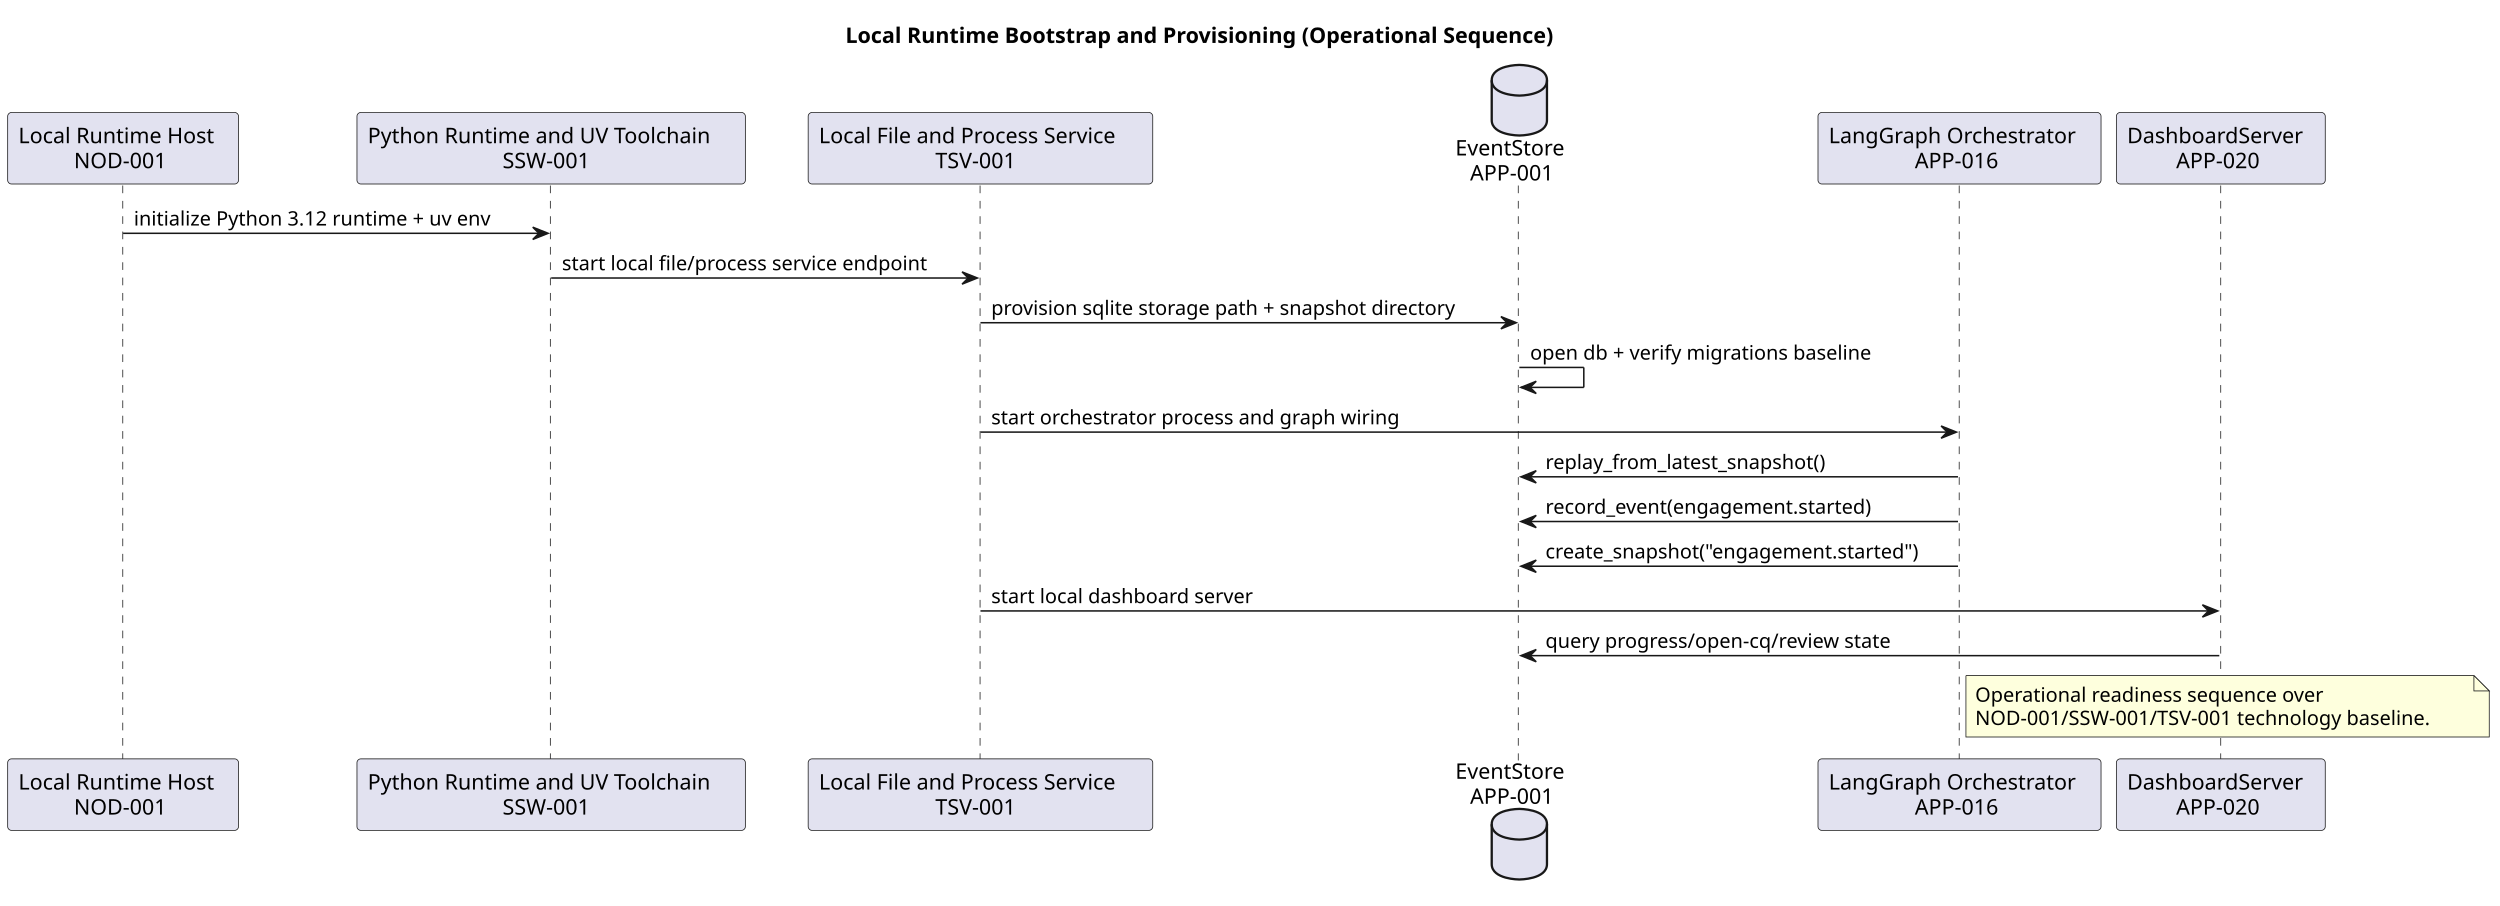
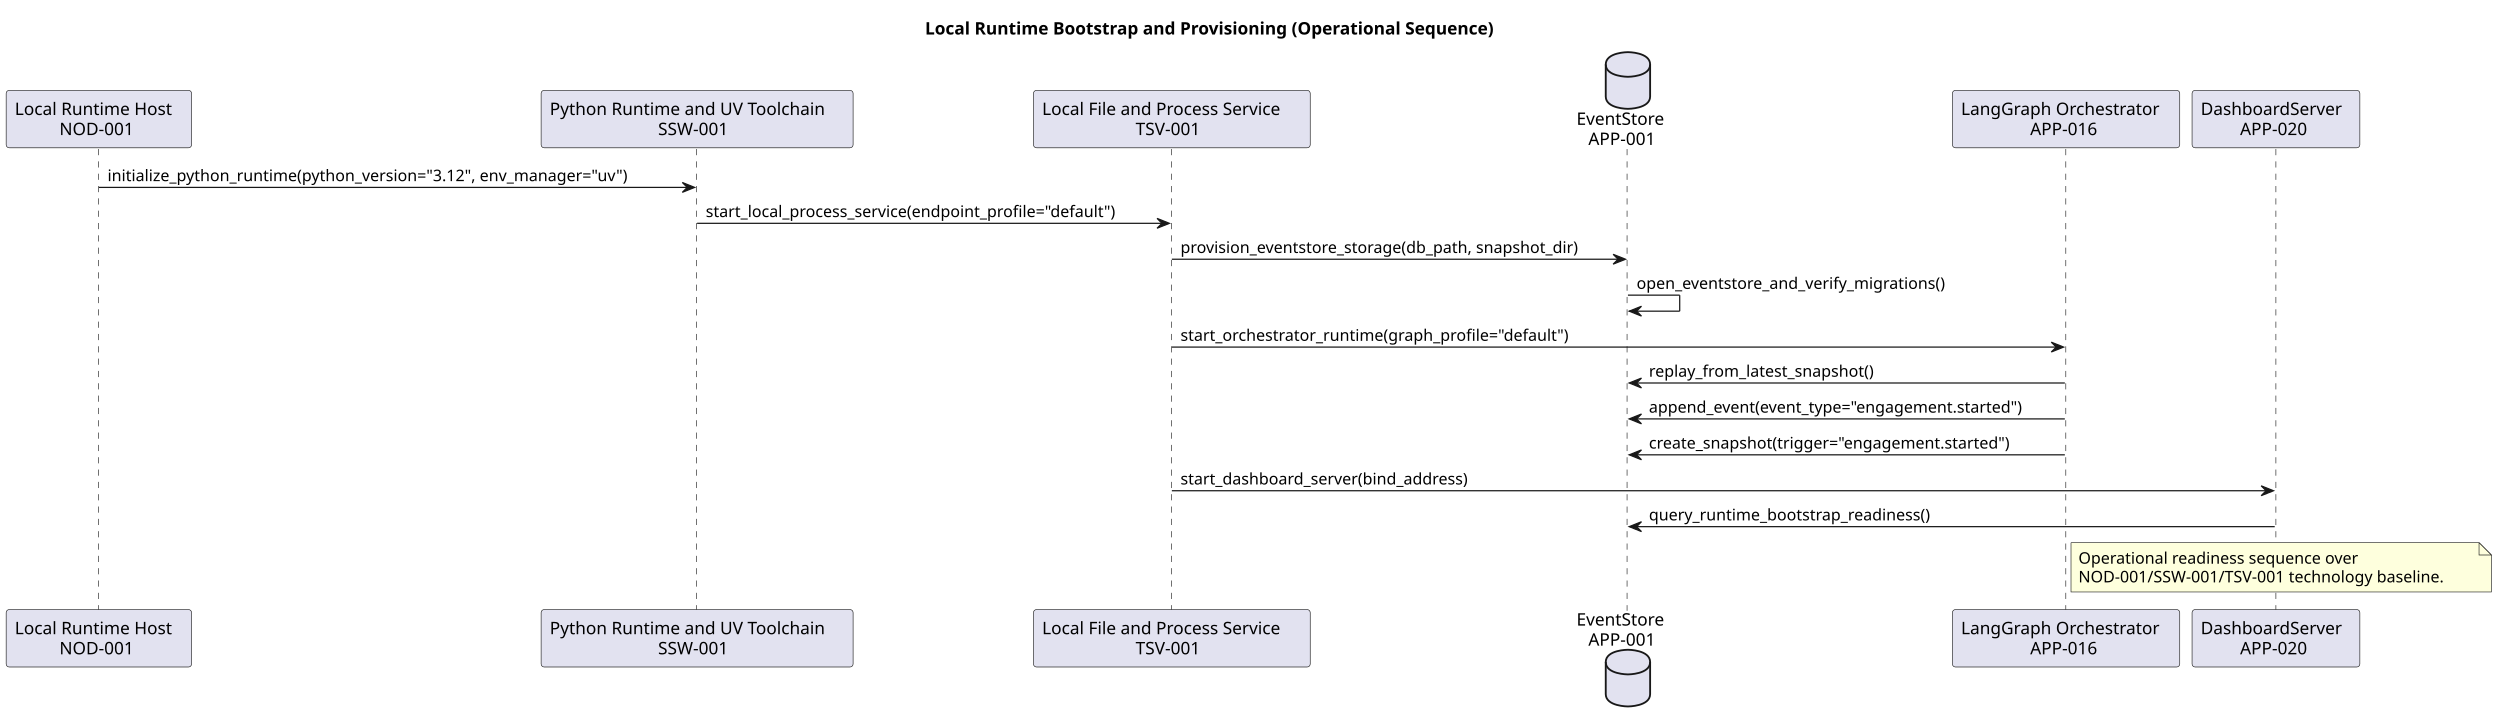
- <svg xmlns="http://www.w3.org/2000/svg" contentStyleType="text/css" data-diagram-type="SEQUENCE" height="590px" preserveAspectRatio="none" style="width:1629px;height:590px;background:#FFFFFF;" version="1.1" viewBox="0 0 1629 590" width="1629px" zoomAndPan="magnify">
+ <svg xmlns="http://www.w3.org/2000/svg" contentStyleType="text/css" data-diagram-type="SEQUENCE" height="590px" preserveAspectRatio="none" style="width:2028px;height:590px;background:#FFFFFF;" version="1.1" viewBox="0 0 2028 590" width="2028px" zoomAndPan="magnify">
  <defs />
  <g>
-     <text fill="#000000" font-family="sans-serif" font-size="14" font-weight="bold" lengthAdjust="spacing" textLength="524.973" x="550.871" y="27.995">Local Runtime Bootstrap and Provisioning (Operational Sequence)</text>
+     <text fill="#000000" font-family="sans-serif" font-size="14" font-weight="bold" lengthAdjust="spacing" textLength="524.973" x="750.371" y="27.995">Local Runtime Bootstrap and Provisioning (Operational Sequence)</text>
    <g>
      <rect fill="#000000" fill-opacity="0" height="374.594" width="8" x="76.206" y="120.891" />
      <line style="stroke:#181818;stroke-width:0.5;stroke-dasharray:5.0,5.0;" x1="80" x2="80" y1="120.891" y2="495.484" />
    </g>
    <g>
-       <rect fill="#000000" fill-opacity="0" height="374.594" width="8" x="355.14" y="120.891" />
-       <line style="stroke:#181818;stroke-width:0.5;stroke-dasharray:5.0,5.0;" x1="358.6" x2="358.6" y1="120.891" y2="495.484" />
+       <rect fill="#000000" fill-opacity="0" height="374.594" width="8" x="561.496" y="120.891" />
+       <line style="stroke:#181818;stroke-width:0.5;stroke-dasharray:5.0,5.0;" x1="564.956" x2="564.956" y1="120.891" y2="495.484" />
    </g>
    <g>
-       <rect fill="#000000" fill-opacity="0" height="374.594" width="8" x="634.868" y="120.891" />
-       <line style="stroke:#181818;stroke-width:0.5;stroke-dasharray:5.0,5.0;" x1="638.608" x2="638.608" y1="120.891" y2="495.484" />
+       <rect fill="#000000" fill-opacity="0" height="374.594" width="8" x="946.602" y="120.891" />
+       <line style="stroke:#181818;stroke-width:0.5;stroke-dasharray:5.0,5.0;" x1="950.342" x2="950.342" y1="120.891" y2="495.484" />
    </g>
    <g>
-       <rect fill="#000000" fill-opacity="0" height="374.594" width="8" x="986.007" y="120.891" />
-       <line style="stroke:#181818;stroke-width:0.5;stroke-dasharray:5.0,5.0;" x1="989.299" x2="989.299" y1="120.891" y2="495.484" />
+       <rect fill="#000000" fill-opacity="0" height="374.594" width="8" x="1316.581" y="120.891" />
+       <line style="stroke:#181818;stroke-width:0.5;stroke-dasharray:5.0,5.0;" x1="1319.872" x2="1319.872" y1="120.891" y2="495.484" />
    </g>
    <g>
-       <rect fill="#000000" fill-opacity="0" height="374.594" width="8" x="1272.819" y="120.891" />
-       <line style="stroke:#181818;stroke-width:0.5;stroke-dasharray:5.0,5.0;" x1="1276.609" x2="1276.609" y1="120.891" y2="495.484" />
+       <rect fill="#000000" fill-opacity="0" height="374.594" width="8" x="1671.992" y="120.891" />
+       <line style="stroke:#181818;stroke-width:0.5;stroke-dasharray:5.0,5.0;" x1="1675.782" x2="1675.782" y1="120.891" y2="495.484" />
    </g>
    <g>
-       <rect fill="#000000" fill-opacity="0" height="374.594" width="8" x="1443.084" y="120.891" />
-       <line style="stroke:#181818;stroke-width:0.5;stroke-dasharray:5.0,5.0;" x1="1447.029" x2="1447.029" y1="120.891" y2="495.484" />
+       <rect fill="#000000" fill-opacity="0" height="374.594" width="8" x="1842.257" y="120.891" />
+       <line style="stroke:#181818;stroke-width:0.5;stroke-dasharray:5.0,5.0;" x1="1846.202" x2="1846.202" y1="120.891" y2="495.484" />
    </g>
    <g class="participant participant-head" data-participant="NOD_001">
      <rect fill="#E2E2F0" height="46.594" rx="2.5" ry="2.5" style="stroke:#181818;stroke-width:0.5;" width="150.411" x="5" y="73.297" />
      <text fill="#000000" font-family="sans-serif" font-size="14" lengthAdjust="spacing" textLength="136.411" x="12" y="93.292">Local Runtime Host</text>
      <text fill="#000000" font-family="sans-serif" font-size="14" lengthAdjust="spacing" textLength="64.046" x="48.183" y="109.589">NOD-001</text>
    </g>
    <g class="participant participant-tail" data-participant="NOD_001">
      <rect fill="#E2E2F0" height="46.594" rx="2.5" ry="2.5" style="stroke:#181818;stroke-width:0.5;" width="150.411" x="5" y="494.484" />
      <text fill="#000000" font-family="sans-serif" font-size="14" lengthAdjust="spacing" textLength="136.411" x="12" y="514.48">Local Runtime Host</text>
      <text fill="#000000" font-family="sans-serif" font-size="14" lengthAdjust="spacing" textLength="64.046" x="48.183" y="530.776">NOD-001</text>
    </g>
    <g class="participant participant-head" data-participant="SSW_001">
-       <rect fill="#E2E2F0" height="46.594" rx="2.5" ry="2.5" style="stroke:#181818;stroke-width:0.5;" width="253.08" x="232.6" y="73.297" />
-       <text fill="#000000" font-family="sans-serif" font-size="14" lengthAdjust="spacing" textLength="239.08" x="239.6" y="93.292">Python Runtime and UV Toolchain</text>
-       <text fill="#000000" font-family="sans-serif" font-size="14" lengthAdjust="spacing" textLength="63.39" x="327.445" y="109.589">SSW-001</text>
+       <rect fill="#E2E2F0" height="46.594" rx="2.5" ry="2.5" style="stroke:#181818;stroke-width:0.5;" width="253.08" x="438.956" y="73.297" />
+       <text fill="#000000" font-family="sans-serif" font-size="14" lengthAdjust="spacing" textLength="239.08" x="445.956" y="93.292">Python Runtime and UV Toolchain</text>
+       <text fill="#000000" font-family="sans-serif" font-size="14" lengthAdjust="spacing" textLength="63.39" x="533.801" y="109.589">SSW-001</text>
    </g>
    <g class="participant participant-tail" data-participant="SSW_001">
-       <rect fill="#E2E2F0" height="46.594" rx="2.5" ry="2.5" style="stroke:#181818;stroke-width:0.5;" width="253.08" x="232.6" y="494.484" />
-       <text fill="#000000" font-family="sans-serif" font-size="14" lengthAdjust="spacing" textLength="239.08" x="239.6" y="514.48">Python Runtime and UV Toolchain</text>
-       <text fill="#000000" font-family="sans-serif" font-size="14" lengthAdjust="spacing" textLength="63.39" x="327.445" y="530.776">SSW-001</text>
+       <rect fill="#E2E2F0" height="46.594" rx="2.5" ry="2.5" style="stroke:#181818;stroke-width:0.5;" width="253.08" x="438.956" y="494.484" />
+       <text fill="#000000" font-family="sans-serif" font-size="14" lengthAdjust="spacing" textLength="239.08" x="445.956" y="514.48">Python Runtime and UV Toolchain</text>
+       <text fill="#000000" font-family="sans-serif" font-size="14" lengthAdjust="spacing" textLength="63.39" x="533.801" y="530.776">SSW-001</text>
    </g>
    <g class="participant participant-head" data-participant="TSV_001">
-       <rect fill="#E2E2F0" height="46.594" rx="2.5" ry="2.5" style="stroke:#181818;stroke-width:0.5;" width="224.519" x="526.608" y="73.297" />
-       <text fill="#000000" font-family="sans-serif" font-size="14" lengthAdjust="spacing" textLength="210.519" x="533.608" y="93.292">Local File and Process Service</text>
-       <text fill="#000000" font-family="sans-serif" font-size="14" lengthAdjust="spacing" textLength="58.789" x="609.474" y="109.589">TSV-001</text>
+       <rect fill="#E2E2F0" height="46.594" rx="2.5" ry="2.5" style="stroke:#181818;stroke-width:0.5;" width="224.519" x="838.342" y="73.297" />
+       <text fill="#000000" font-family="sans-serif" font-size="14" lengthAdjust="spacing" textLength="210.519" x="845.342" y="93.292">Local File and Process Service</text>
+       <text fill="#000000" font-family="sans-serif" font-size="14" lengthAdjust="spacing" textLength="58.789" x="921.207" y="109.589">TSV-001</text>
    </g>
    <g class="participant participant-tail" data-participant="TSV_001">
-       <rect fill="#E2E2F0" height="46.594" rx="2.5" ry="2.5" style="stroke:#181818;stroke-width:0.5;" width="224.519" x="526.608" y="494.484" />
-       <text fill="#000000" font-family="sans-serif" font-size="14" lengthAdjust="spacing" textLength="210.519" x="533.608" y="514.48">Local File and Process Service</text>
-       <text fill="#000000" font-family="sans-serif" font-size="14" lengthAdjust="spacing" textLength="58.789" x="609.474" y="530.776">TSV-001</text>
+       <rect fill="#E2E2F0" height="46.594" rx="2.5" ry="2.5" style="stroke:#181818;stroke-width:0.5;" width="224.519" x="838.342" y="494.484" />
+       <text fill="#000000" font-family="sans-serif" font-size="14" lengthAdjust="spacing" textLength="210.519" x="845.342" y="514.48">Local File and Process Service</text>
+       <text fill="#000000" font-family="sans-serif" font-size="14" lengthAdjust="spacing" textLength="58.789" x="921.207" y="530.776">TSV-001</text>
    </g>
    <g class="participant participant-head" data-participant="APP_001">
-       <text fill="#000000" font-family="sans-serif" font-size="14" lengthAdjust="spacing" textLength="77.417" x="948.299" y="101.292">EventStore</text>
-       <text fill="#000000" font-family="sans-serif" font-size="14" lengthAdjust="spacing" textLength="58.235" x="957.89" y="117.589">APP-001</text>
-       <path d="M972.007,52.297 C972.007,42.297 990.007,42.297 990.007,42.297 C990.007,42.297 1008.007,42.297 1008.007,52.297 L1008.007,78.297 C1008.007,88.297 990.007,88.297 990.007,88.297 C990.007,88.297 972.007,88.297 972.007,78.297 L972.007,52.297" fill="#E2E2F0" style="stroke:#181818;stroke-width:1.5;" />
-       <path d="M972.007,52.297 C972.007,62.297 990.007,62.297 990.007,62.297 C990.007,62.297 1008.007,62.297 1008.007,52.297" fill="none" style="stroke:#181818;stroke-width:1.5;" />
+       <text fill="#000000" font-family="sans-serif" font-size="14" lengthAdjust="spacing" textLength="77.417" x="1278.872" y="101.292">EventStore</text>
+       <text fill="#000000" font-family="sans-serif" font-size="14" lengthAdjust="spacing" textLength="58.235" x="1288.463" y="117.589">APP-001</text>
+       <path d="M1302.581,52.297 C1302.581,42.297 1320.581,42.297 1320.581,42.297 C1320.581,42.297 1338.581,42.297 1338.581,52.297 L1338.581,78.297 C1338.581,88.297 1320.581,88.297 1320.581,88.297 C1320.581,88.297 1302.581,88.297 1302.581,78.297 L1302.581,52.297" fill="#E2E2F0" style="stroke:#181818;stroke-width:1.5;" />
+       <path d="M1302.581,52.297 C1302.581,62.297 1320.581,62.297 1320.581,62.297 C1320.581,62.297 1338.581,62.297 1338.581,52.297" fill="none" style="stroke:#181818;stroke-width:1.5;" />
    </g>
    <g class="participant participant-tail" data-participant="APP_001">
-       <text fill="#000000" font-family="sans-serif" font-size="14" lengthAdjust="spacing" textLength="77.417" x="948.299" y="507.479">EventStore</text>
-       <text fill="#000000" font-family="sans-serif" font-size="14" lengthAdjust="spacing" textLength="58.235" x="957.89" y="523.776">APP-001</text>
-       <path d="M972.007,537.078 C972.007,527.078 990.007,527.078 990.007,527.078 C990.007,527.078 1008.007,527.078 1008.007,537.078 L1008.007,563.078 C1008.007,573.078 990.007,573.078 990.007,573.078 C990.007,573.078 972.007,573.078 972.007,563.078 L972.007,537.078" fill="#E2E2F0" style="stroke:#181818;stroke-width:1.5;" />
-       <path d="M972.007,537.078 C972.007,547.078 990.007,547.078 990.007,547.078 C990.007,547.078 1008.007,547.078 1008.007,537.078" fill="none" style="stroke:#181818;stroke-width:1.5;" />
+       <text fill="#000000" font-family="sans-serif" font-size="14" lengthAdjust="spacing" textLength="77.417" x="1278.872" y="507.479">EventStore</text>
+       <text fill="#000000" font-family="sans-serif" font-size="14" lengthAdjust="spacing" textLength="58.235" x="1288.463" y="523.776">APP-001</text>
+       <path d="M1302.581,537.078 C1302.581,527.078 1320.581,527.078 1320.581,527.078 C1320.581,527.078 1338.581,527.078 1338.581,537.078 L1338.581,563.078 C1338.581,573.078 1320.581,573.078 1320.581,573.078 C1320.581,573.078 1302.581,573.078 1302.581,563.078 L1302.581,537.078" fill="#E2E2F0" style="stroke:#181818;stroke-width:1.5;" />
+       <path d="M1302.581,537.078 C1302.581,547.078 1320.581,547.078 1320.581,547.078 C1320.581,547.078 1338.581,547.078 1338.581,537.078" fill="none" style="stroke:#181818;stroke-width:1.5;" />
    </g>
    <g class="participant participant-head" data-participant="APP_016">
-       <rect fill="#E2E2F0" height="46.594" rx="2.5" ry="2.5" style="stroke:#181818;stroke-width:0.5;" width="184.42" x="1184.609" y="73.297" />
-       <text fill="#000000" font-family="sans-serif" font-size="14" lengthAdjust="spacing" textLength="170.42" x="1191.609" y="93.292">LangGraph Orchestrator</text>
-       <text fill="#000000" font-family="sans-serif" font-size="14" lengthAdjust="spacing" textLength="58.235" x="1247.702" y="109.589">APP-016</text>
+       <rect fill="#E2E2F0" height="46.594" rx="2.5" ry="2.5" style="stroke:#181818;stroke-width:0.5;" width="184.42" x="1583.782" y="73.297" />
+       <text fill="#000000" font-family="sans-serif" font-size="14" lengthAdjust="spacing" textLength="170.42" x="1590.782" y="93.292">LangGraph Orchestrator</text>
+       <text fill="#000000" font-family="sans-serif" font-size="14" lengthAdjust="spacing" textLength="58.235" x="1646.874" y="109.589">APP-016</text>
    </g>
    <g class="participant participant-tail" data-participant="APP_016">
-       <rect fill="#E2E2F0" height="46.594" rx="2.5" ry="2.5" style="stroke:#181818;stroke-width:0.5;" width="184.42" x="1184.609" y="494.484" />
-       <text fill="#000000" font-family="sans-serif" font-size="14" lengthAdjust="spacing" textLength="170.42" x="1191.609" y="514.48">LangGraph Orchestrator</text>
-       <text fill="#000000" font-family="sans-serif" font-size="14" lengthAdjust="spacing" textLength="58.235" x="1247.702" y="530.776">APP-016</text>
+       <rect fill="#E2E2F0" height="46.594" rx="2.5" ry="2.5" style="stroke:#181818;stroke-width:0.5;" width="184.42" x="1583.782" y="494.484" />
+       <text fill="#000000" font-family="sans-serif" font-size="14" lengthAdjust="spacing" textLength="170.42" x="1590.782" y="514.48">LangGraph Orchestrator</text>
+       <text fill="#000000" font-family="sans-serif" font-size="14" lengthAdjust="spacing" textLength="58.235" x="1646.874" y="530.776">APP-016</text>
    </g>
    <g class="participant participant-head" data-participant="APP_020">
-       <rect fill="#E2E2F0" height="46.594" rx="2.5" ry="2.5" style="stroke:#181818;stroke-width:0.5;" width="136.11" x="1379.029" y="73.297" />
-       <text fill="#000000" font-family="sans-serif" font-size="14" lengthAdjust="spacing" textLength="122.11" x="1386.029" y="93.292">DashboardServer</text>
-       <text fill="#000000" font-family="sans-serif" font-size="14" lengthAdjust="spacing" textLength="58.235" x="1417.967" y="109.589">APP-020</text>
+       <rect fill="#E2E2F0" height="46.594" rx="2.5" ry="2.5" style="stroke:#181818;stroke-width:0.5;" width="136.11" x="1778.202" y="73.297" />
+       <text fill="#000000" font-family="sans-serif" font-size="14" lengthAdjust="spacing" textLength="122.11" x="1785.202" y="93.292">DashboardServer</text>
+       <text fill="#000000" font-family="sans-serif" font-size="14" lengthAdjust="spacing" textLength="58.235" x="1817.139" y="109.589">APP-020</text>
    </g>
    <g class="participant participant-tail" data-participant="APP_020">
-       <rect fill="#E2E2F0" height="46.594" rx="2.5" ry="2.5" style="stroke:#181818;stroke-width:0.5;" width="136.11" x="1379.029" y="494.484" />
-       <text fill="#000000" font-family="sans-serif" font-size="14" lengthAdjust="spacing" textLength="122.11" x="1386.029" y="514.48">DashboardServer</text>
-       <text fill="#000000" font-family="sans-serif" font-size="14" lengthAdjust="spacing" textLength="58.235" x="1417.967" y="530.776">APP-020</text>
+       <rect fill="#E2E2F0" height="46.594" rx="2.5" ry="2.5" style="stroke:#181818;stroke-width:0.5;" width="136.11" x="1778.202" y="494.484" />
+       <text fill="#000000" font-family="sans-serif" font-size="14" lengthAdjust="spacing" textLength="122.11" x="1785.202" y="514.48">DashboardServer</text>
+       <text fill="#000000" font-family="sans-serif" font-size="14" lengthAdjust="spacing" textLength="58.235" x="1817.139" y="530.776">APP-020</text>
    </g>
    <g class="message" data-participant-1="NOD_001" data-participant-2="SSW_001">
-       <polygon fill="#181818" points="347.14,148.023,357.14,152.023,347.14,156.023,351.14,152.023" style="stroke:#181818;stroke-width:1;" />
-       <line style="stroke:#181818;stroke-width:1;" x1="80.206" x2="353.14" y1="152.023" y2="152.023" />
-       <text fill="#000000" font-family="sans-serif" font-size="13" lengthAdjust="spacing" textLength="254.935" x="87.206" y="146.958">initialize Python 3.12 runtime + uv env</text>
+       <polygon fill="#181818" points="553.496,148.023,563.496,152.023,553.496,156.023,557.496,152.023" style="stroke:#181818;stroke-width:1;" />
+       <line style="stroke:#181818;stroke-width:1;" x1="80.206" x2="559.496" y1="152.023" y2="152.023" />
+       <text fill="#000000" font-family="sans-serif" font-size="13" lengthAdjust="spacing" textLength="461.291" x="87.206" y="146.958">initialize_python_runtime(python_version="3.12", env_manager="uv")</text>
    </g>
    <g class="message" data-participant-1="SSW_001" data-participant-2="TSV_001">
-       <polygon fill="#181818" points="626.868,177.156,636.868,181.156,626.868,185.156,630.868,181.156" style="stroke:#181818;stroke-width:1;" />
-       <line style="stroke:#181818;stroke-width:1;" x1="359.14" x2="632.868" y1="181.156" y2="181.156" />
-       <text fill="#000000" font-family="sans-serif" font-size="13" lengthAdjust="spacing" textLength="255.728" x="366.14" y="176.09">start local file/process service endpoint</text>
+       <polygon fill="#181818" points="938.602,177.156,948.602,181.156,938.602,185.156,942.602,181.156" style="stroke:#181818;stroke-width:1;" />
+       <line style="stroke:#181818;stroke-width:1;" x1="565.496" x2="944.602" y1="181.156" y2="181.156" />
+       <text fill="#000000" font-family="sans-serif" font-size="13" lengthAdjust="spacing" textLength="361.106" x="572.496" y="176.09">start_local_process_service(endpoint_profile="default")</text>
    </g>
    <g class="message" data-participant-1="TSV_001" data-participant-2="APP_001">
-       <polygon fill="#181818" points="978.007,206.289,988.007,210.289,978.007,214.289,982.007,210.289" style="stroke:#181818;stroke-width:1;" />
-       <line style="stroke:#181818;stroke-width:1;" x1="638.868" x2="984.007" y1="210.289" y2="210.289" />
-       <text fill="#000000" font-family="sans-serif" font-size="13" lengthAdjust="spacing" textLength="327.139" x="645.868" y="205.223">provision sqlite storage path + snapshot directory</text>
+       <polygon fill="#181818" points="1308.581,206.289,1318.581,210.289,1308.581,214.289,1312.581,210.289" style="stroke:#181818;stroke-width:1;" />
+       <line style="stroke:#181818;stroke-width:1;" x1="950.602" x2="1314.581" y1="210.289" y2="210.289" />
+       <text fill="#000000" font-family="sans-serif" font-size="13" lengthAdjust="spacing" textLength="345.979" x="957.602" y="205.223">provision_eventstore_storage(db_path, snapshot_dir)</text>
    </g>
    <g class="message" data-participant-1="APP_001" data-participant-2="APP_001">
-       <line style="stroke:#181818;stroke-width:1;" x1="990.007" x2="1032.007" y1="239.422" y2="239.422" />
-       <line style="stroke:#181818;stroke-width:1;" x1="1032.007" x2="1032.007" y1="239.422" y2="252.422" />
-       <line style="stroke:#181818;stroke-width:1;" x1="991.007" x2="1032.007" y1="252.422" y2="252.422" />
-       <polygon fill="#181818" points="1001.007,248.422,991.007,252.422,1001.007,256.422,997.007,252.422" style="stroke:#181818;stroke-width:1;" />
-       <text fill="#000000" font-family="sans-serif" font-size="13" lengthAdjust="spacing" textLength="241.382" x="997.007" y="234.356">open db + verify migrations baseline</text>
+       <line style="stroke:#181818;stroke-width:1;" x1="1320.581" x2="1362.581" y1="239.422" y2="239.422" />
+       <line style="stroke:#181818;stroke-width:1;" x1="1362.581" x2="1362.581" y1="239.422" y2="252.422" />
+       <line style="stroke:#181818;stroke-width:1;" x1="1321.581" x2="1362.581" y1="252.422" y2="252.422" />
+       <polygon fill="#181818" points="1331.581,248.422,1321.581,252.422,1331.581,256.422,1327.581,252.422" style="stroke:#181818;stroke-width:1;" />
+       <text fill="#000000" font-family="sans-serif" font-size="13" lengthAdjust="spacing" textLength="269.668" x="1327.581" y="234.356">open_eventstore_and_verify_migrations()</text>
    </g>
    <g class="message" data-participant-1="TSV_001" data-participant-2="APP_016">
-       <polygon fill="#181818" points="1264.819,277.555,1274.819,281.555,1264.819,285.555,1268.819,281.555" style="stroke:#181818;stroke-width:1;" />
-       <line style="stroke:#181818;stroke-width:1;" x1="638.868" x2="1270.819" y1="281.555" y2="281.555" />
-       <text fill="#000000" font-family="sans-serif" font-size="13" lengthAdjust="spacing" textLength="283.645" x="645.868" y="276.489">start orchestrator process and graph wiring</text>
+       <polygon fill="#181818" points="1663.992,277.555,1673.992,281.555,1663.992,285.555,1667.992,281.555" style="stroke:#181818;stroke-width:1;" />
+       <line style="stroke:#181818;stroke-width:1;" x1="950.602" x2="1669.992" y1="281.555" y2="281.555" />
+       <text fill="#000000" font-family="sans-serif" font-size="13" lengthAdjust="spacing" textLength="339.371" x="957.602" y="276.489">start_orchestrator_runtime(graph_profile="default")</text>
    </g>
    <g class="message" data-participant-1="APP_016" data-participant-2="APP_001">
-       <polygon fill="#181818" points="1001.007,306.688,991.007,310.688,1001.007,314.688,997.007,310.688" style="stroke:#181818;stroke-width:1;" />
-       <line style="stroke:#181818;stroke-width:1;" x1="995.007" x2="1275.819" y1="310.688" y2="310.688" />
-       <text fill="#000000" font-family="sans-serif" font-size="13" lengthAdjust="spacing" textLength="196.885" x="1007.007" y="305.622">replay_from_latest_snapshot()</text>
+       <polygon fill="#181818" points="1331.581,306.688,1321.581,310.688,1331.581,314.688,1327.581,310.688" style="stroke:#181818;stroke-width:1;" />
+       <line style="stroke:#181818;stroke-width:1;" x1="1325.581" x2="1674.992" y1="310.688" y2="310.688" />
+       <text fill="#000000" font-family="sans-serif" font-size="13" lengthAdjust="spacing" textLength="196.885" x="1337.581" y="305.622">replay_from_latest_snapshot()</text>
    </g>
    <g class="message" data-participant-1="APP_016" data-participant-2="APP_001">
-       <polygon fill="#181818" points="1001.007,335.82,991.007,339.82,1001.007,343.82,997.007,339.82" style="stroke:#181818;stroke-width:1;" />
-       <line style="stroke:#181818;stroke-width:1;" x1="995.007" x2="1275.819" y1="339.82" y2="339.82" />
-       <text fill="#000000" font-family="sans-serif" font-size="13" lengthAdjust="spacing" textLength="229.074" x="1007.007" y="334.754">record_event(engagement.started)</text>
+       <polygon fill="#181818" points="1331.581,335.82,1321.581,339.82,1331.581,343.82,1327.581,339.82" style="stroke:#181818;stroke-width:1;" />
+       <line style="stroke:#181818;stroke-width:1;" x1="1325.581" x2="1674.992" y1="339.82" y2="339.82" />
+       <text fill="#000000" font-family="sans-serif" font-size="13" lengthAdjust="spacing" textLength="331.411" x="1337.581" y="334.754">append_event(event_type="engagement.started")</text>
    </g>
    <g class="message" data-participant-1="APP_016" data-participant-2="APP_001">
-       <polygon fill="#181818" points="1001.007,364.953,991.007,368.953,1001.007,372.953,997.007,368.953" style="stroke:#181818;stroke-width:1;" />
-       <line style="stroke:#181818;stroke-width:1;" x1="995.007" x2="1275.819" y1="368.953" y2="368.953" />
-       <text fill="#000000" font-family="sans-serif" font-size="13" lengthAdjust="spacing" textLength="262.812" x="1007.007" y="363.887">create_snapshot("engagement.started")</text>
+       <polygon fill="#181818" points="1331.581,364.953,1321.581,368.953,1331.581,372.953,1327.581,368.953" style="stroke:#181818;stroke-width:1;" />
+       <line style="stroke:#181818;stroke-width:1;" x1="1325.581" x2="1674.992" y1="368.953" y2="368.953" />
+       <text fill="#000000" font-family="sans-serif" font-size="13" lengthAdjust="spacing" textLength="317.605" x="1337.581" y="363.887">create_snapshot(trigger="engagement.started")</text>
    </g>
    <g class="message" data-participant-1="TSV_001" data-participant-2="APP_020">
-       <polygon fill="#181818" points="1435.084,394.086,1445.084,398.086,1435.084,402.086,1439.084,398.086" style="stroke:#181818;stroke-width:1;" />
-       <line style="stroke:#181818;stroke-width:1;" x1="638.868" x2="1441.084" y1="398.086" y2="398.086" />
-       <text fill="#000000" font-family="sans-serif" font-size="13" lengthAdjust="spacing" textLength="183.117" x="645.868" y="393.02">start local dashboard server</text>
+       <polygon fill="#181818" points="1834.257,394.086,1844.257,398.086,1834.257,402.086,1838.257,398.086" style="stroke:#181818;stroke-width:1;" />
+       <line style="stroke:#181818;stroke-width:1;" x1="950.602" x2="1840.257" y1="398.086" y2="398.086" />
+       <text fill="#000000" font-family="sans-serif" font-size="13" lengthAdjust="spacing" textLength="249.787" x="957.602" y="393.02">start_dashboard_server(bind_address)</text>
    </g>
    <g class="message" data-participant-1="APP_020" data-participant-2="APP_001">
-       <polygon fill="#181818" points="1001.007,423.219,991.007,427.219,1001.007,431.219,997.007,427.219" style="stroke:#181818;stroke-width:1;" />
-       <line style="stroke:#181818;stroke-width:1;" x1="995.007" x2="1446.084" y1="427.219" y2="427.219" />
-       <text fill="#000000" font-family="sans-serif" font-size="13" lengthAdjust="spacing" textLength="239.986" x="1007.007" y="422.153">query progress/open-cq/review state</text>
+       <polygon fill="#181818" points="1331.581,423.219,1321.581,427.219,1331.581,431.219,1327.581,427.219" style="stroke:#181818;stroke-width:1;" />
+       <line style="stroke:#181818;stroke-width:1;" x1="1325.581" x2="1845.257" y1="427.219" y2="427.219" />
+       <text fill="#000000" font-family="sans-serif" font-size="13" lengthAdjust="spacing" textLength="244.01" x="1337.581" y="422.153">query_runtime_bootstrap_readiness()</text>
    </g>
-     <path d="M1281,440.219 L1281,480.219 L1622,480.219 L1622,450.219 L1612,440.219 L1281,440.219" fill="#FEFFDD" style="stroke:#181818;stroke-width:0.5;" />
-     <path d="M1612,440.219 L1612,450.219 L1622,450.219 L1612,440.219" fill="#FEFFDD" style="stroke:#181818;stroke-width:0.5;" />
-     <text fill="#000000" font-family="sans-serif" font-size="13" lengthAdjust="spacing" textLength="243.261" x="1287" y="457.286">Operational readiness sequence over</text>
-     <text fill="#000000" font-family="sans-serif" font-size="13" lengthAdjust="spacing" textLength="320.715" x="1287" y="472.418">NOD-001/SSW-001/TSV-001 technology baseline.</text>
+     <path d="M1680,440.219 L1680,480.219 L2021,480.219 L2021,450.219 L2011,440.219 L1680,440.219" fill="#FEFFDD" style="stroke:#181818;stroke-width:0.5;" />
+     <path d="M2011,440.219 L2011,450.219 L2021,450.219 L2011,440.219" fill="#FEFFDD" style="stroke:#181818;stroke-width:0.5;" />
+     <text fill="#000000" font-family="sans-serif" font-size="13" lengthAdjust="spacing" textLength="243.261" x="1686" y="457.286">Operational readiness sequence over</text>
+     <text fill="#000000" font-family="sans-serif" font-size="13" lengthAdjust="spacing" textLength="320.715" x="1686" y="472.418">NOD-001/SSW-001/TSV-001 technology baseline.</text>
  </g>
</svg>
